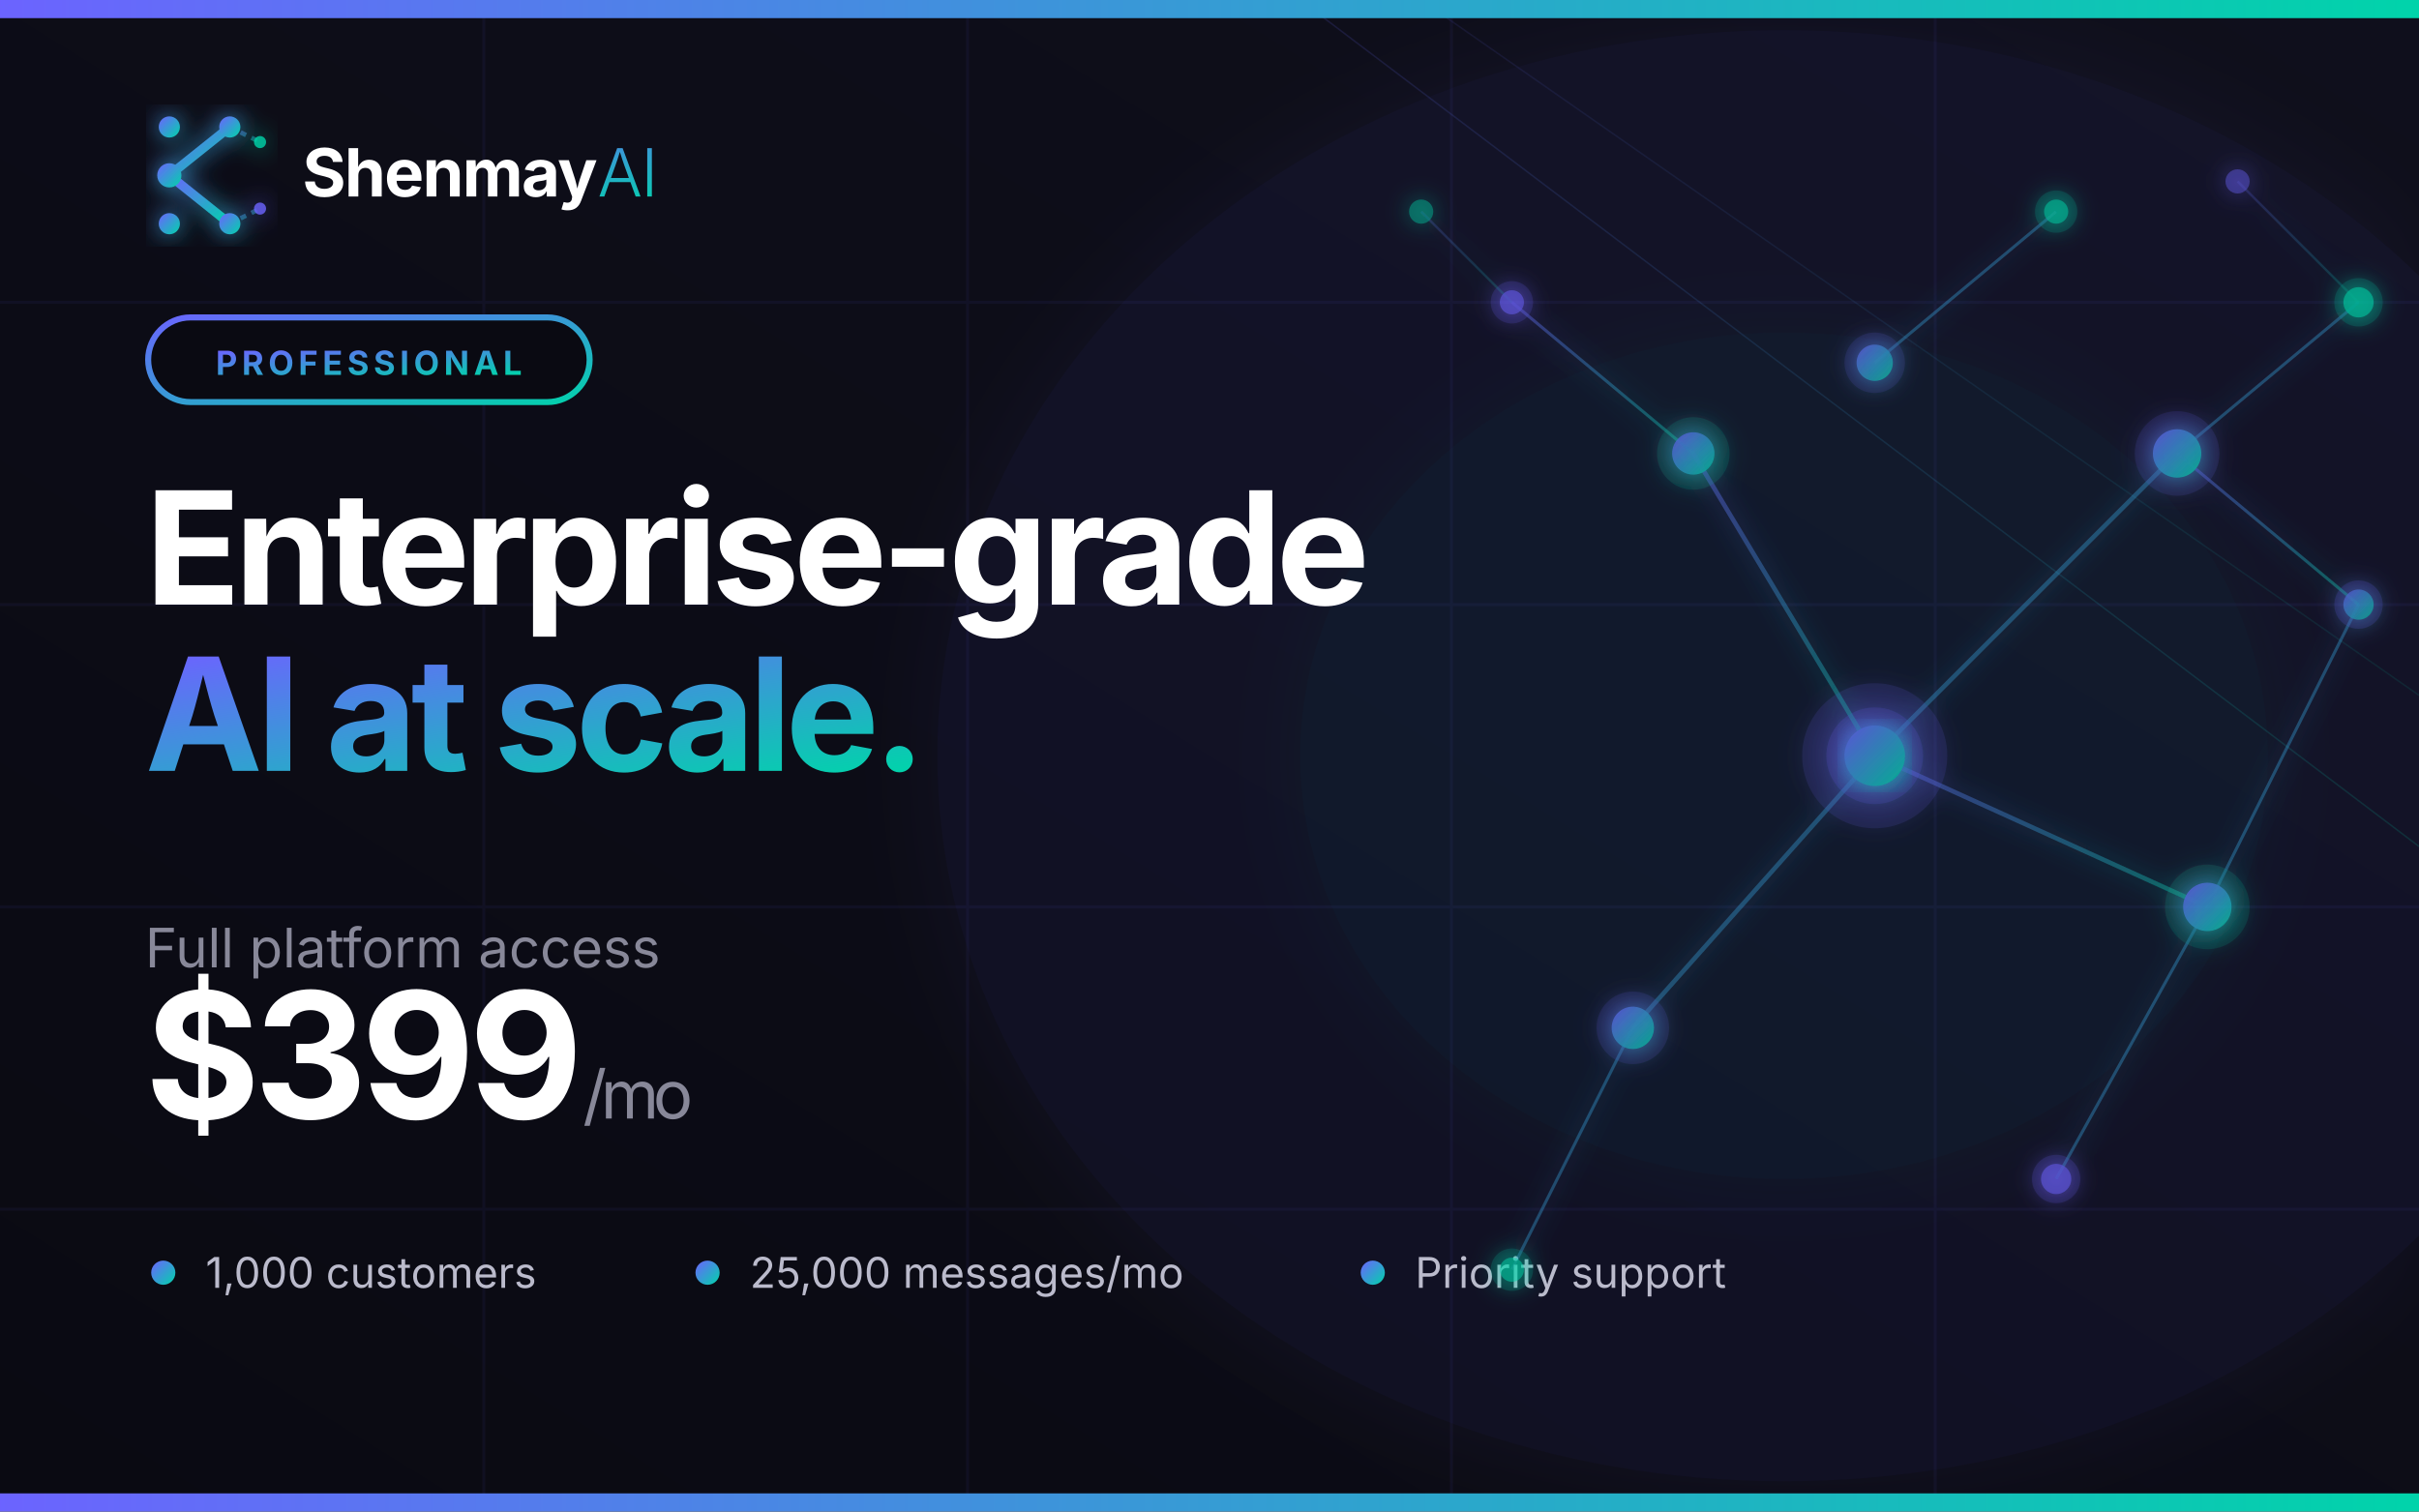
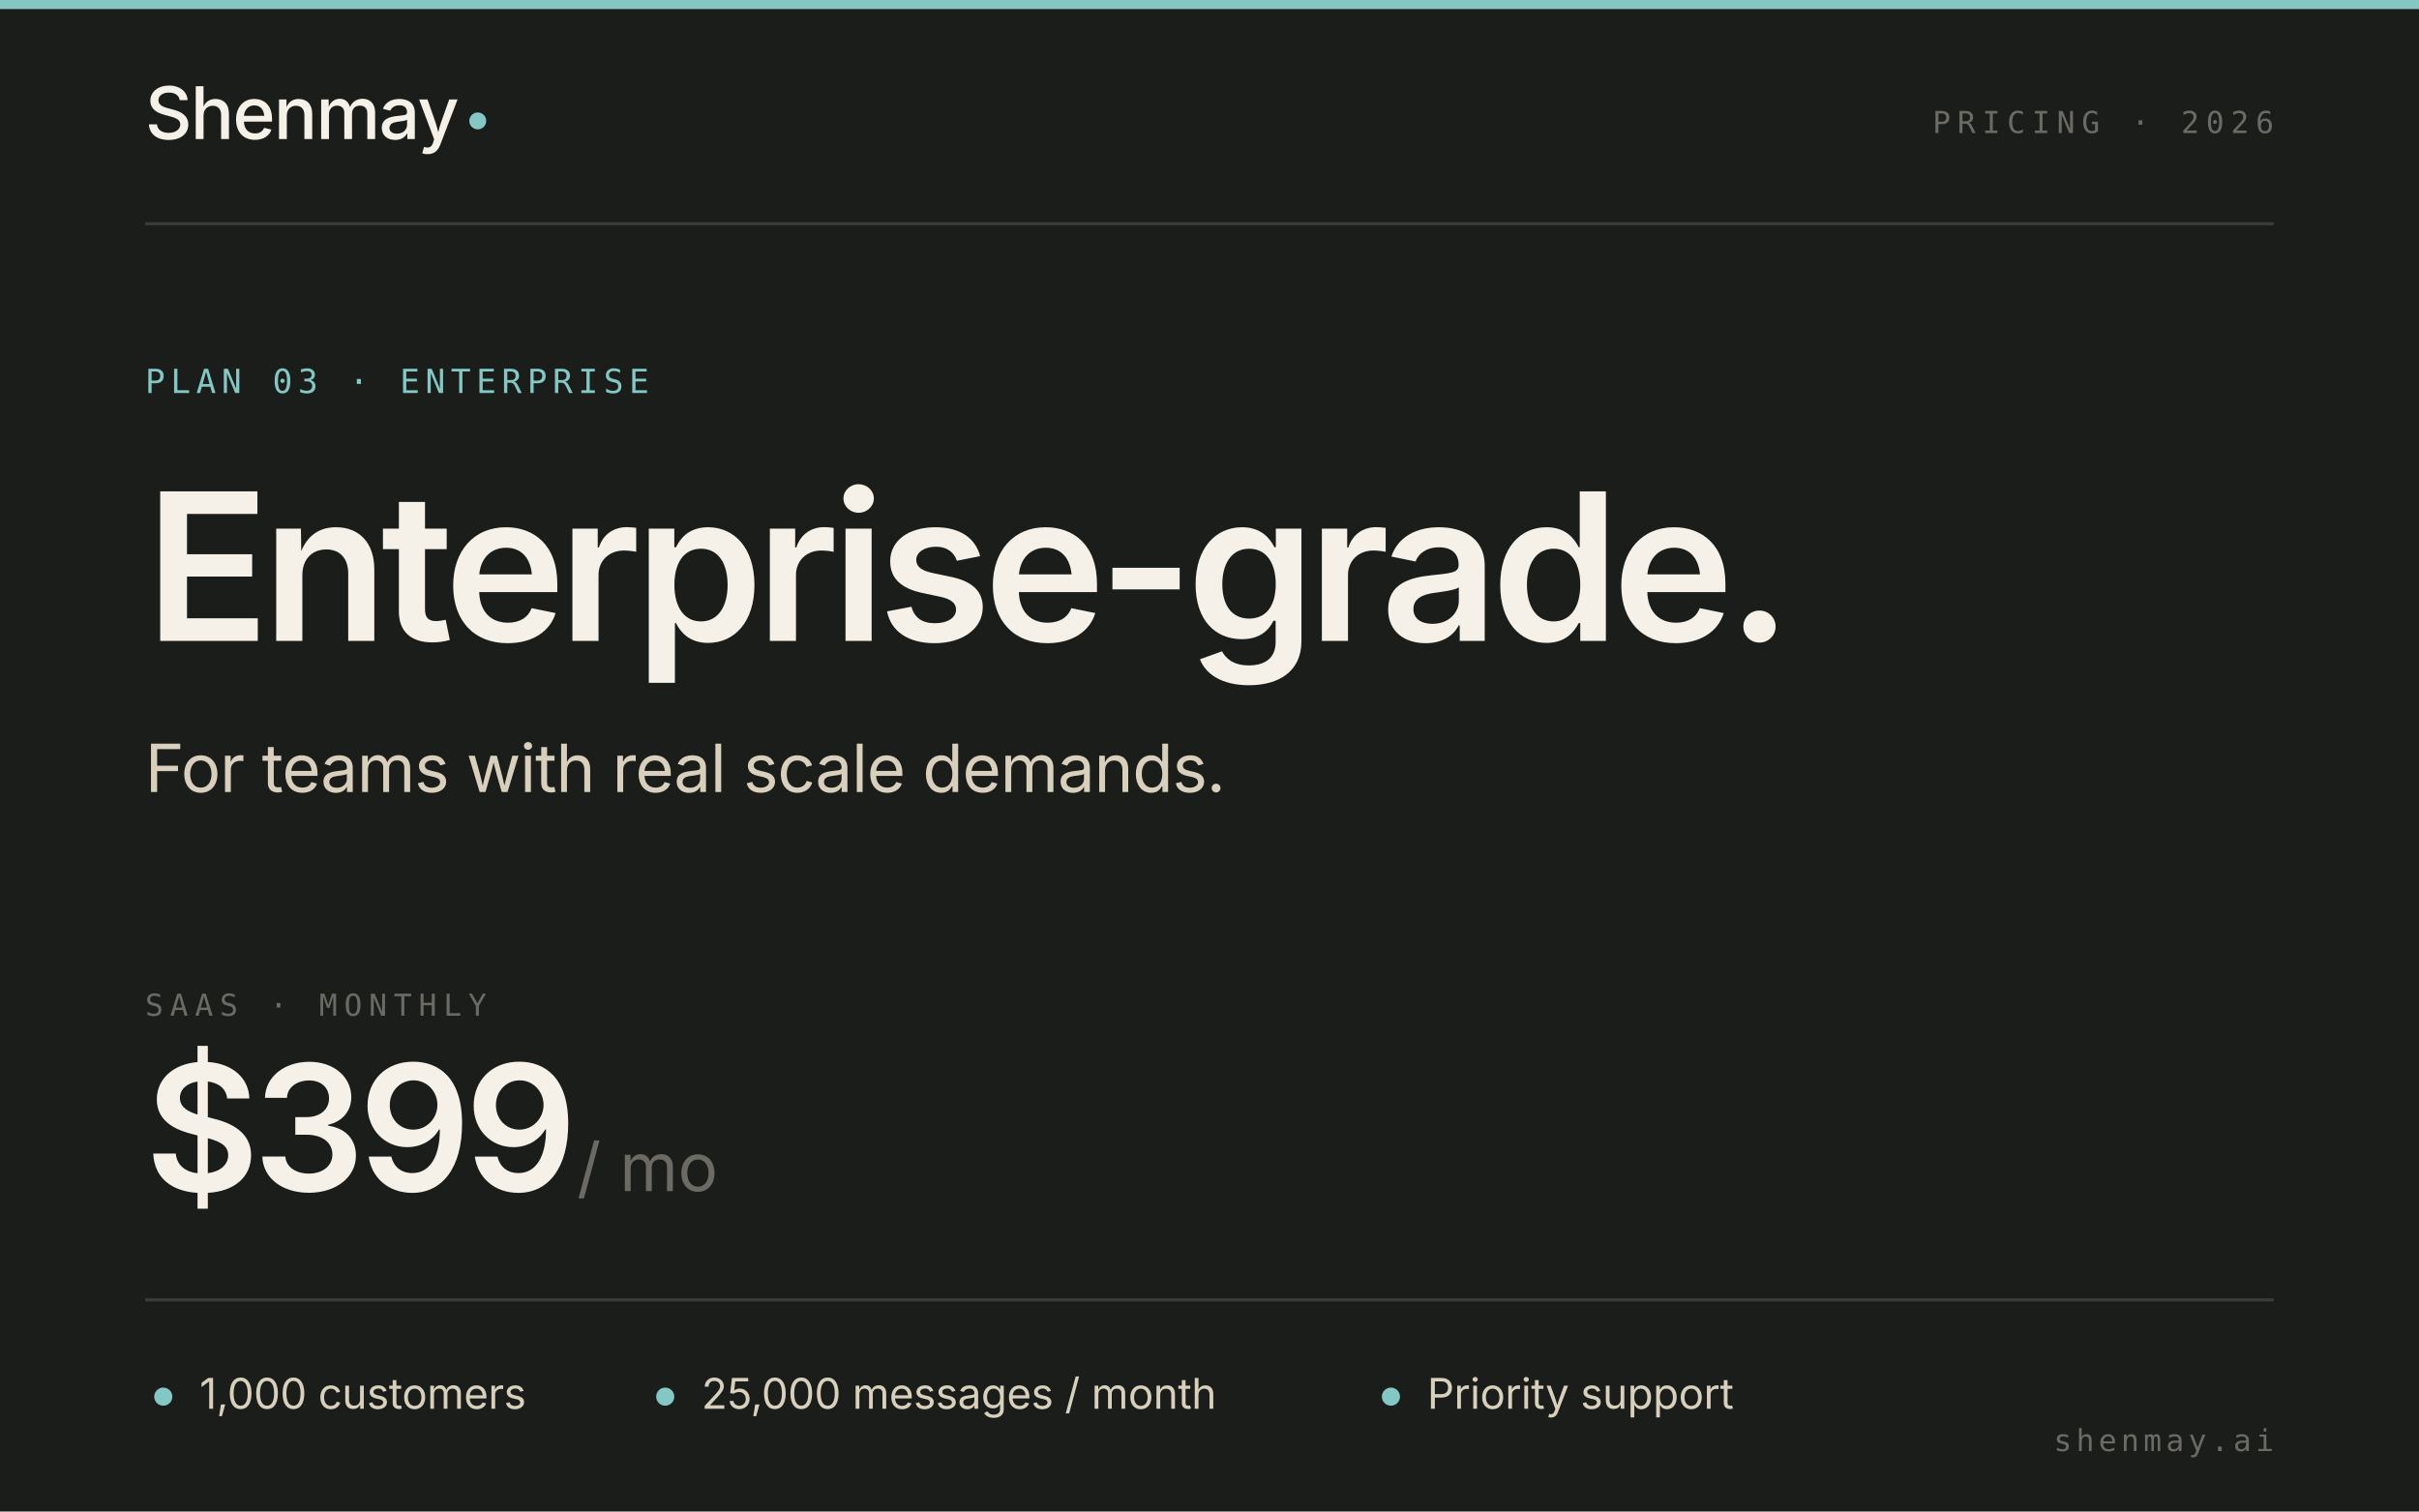
- <svg xmlns="http://www.w3.org/2000/svg" viewBox="0 0 800 500" width="800" height="500">
-   <defs>
-     <linearGradient id="bg" x1="0%" y1="100%" x2="100%" y2="0%">
-       <stop offset="0%" style="stop-color:#0a0a12" />
-       <stop offset="100%" style="stop-color:#0f0f1c" />
-     </linearGradient>
-     <linearGradient id="grad" x1="0%" y1="0%" x2="100%" y2="100%">
-       <stop offset="0%" style="stop-color:#6C63FF" />
-       <stop offset="100%" style="stop-color:#00D4AA" />
-     </linearGradient>
-     <linearGradient id="gradH" x1="0%" y1="0%" x2="100%" y2="0%">
-       <stop offset="0%" style="stop-color:#6C63FF" />
-       <stop offset="100%" style="stop-color:#00D4AA" />
-     </linearGradient>
-     <linearGradient id="gradFade" x1="0%" y1="0%" x2="100%" y2="100%">
-       <stop offset="0%" style="stop-color:#6C63FF;stop-opacity:0.5" />
-       <stop offset="100%" style="stop-color:#00D4AA;stop-opacity:0.5" />
-     </linearGradient>
-     <filter id="glow">
-       <feGaussianBlur stdDeviation="4" result="coloredBlur" />
-       <feMerge>
-         <feMergeNode in="coloredBlur" />
-         <feMergeNode in="SourceGraphic" />
-       </feMerge>
-     </filter>
-     <filter id="bigglow">
-       <feGaussianBlur stdDeviation="14" result="coloredBlur" />
-       <feMerge>
-         <feMergeNode in="coloredBlur" />
-         <feMergeNode in="SourceGraphic" />
-       </feMerge>
-     </filter>
-   </defs>
-   <rect width="800" height="500" fill="url(#bg)" />
-   <ellipse cx="590" cy="250" rx="280" ry="240" fill="#6C63FF" opacity="0.06" filter="url(#bigglow)" />
-   <ellipse cx="590" cy="250" rx="160" ry="140" fill="#00D4AA" opacity="0.04" filter="url(#bigglow)" />
-   <g opacity="0.06" stroke="#6C63FF" stroke-width="1">
-     <line x1="0" y1="100" x2="800" y2="100" />
-     <line x1="0" y1="200" x2="800" y2="200" />
-     <line x1="0" y1="300" x2="800" y2="300" />
-     <line x1="0" y1="400" x2="800" y2="400" />
-     <line x1="160" y1="0" x2="160" y2="500" />
-     <line x1="320" y1="0" x2="320" y2="500" />
-     <line x1="480" y1="0" x2="480" y2="500" />
-     <line x1="640" y1="0" x2="640" y2="500" />
+ <svg xmlns="http://www.w3.org/2000/svg" viewBox="0 0 800 500" width="800" height="500" role="img" aria-label="Shenmay — Professional plan">
+   <rect width="800" height="500" fill="#1A1D1A" />
+   <rect x="0" y="0" width="800" height="3" fill="#84C7C4" />
+   <g font-family="'Inter','Helvetica Neue',Arial,sans-serif">
+     <text x="48" y="46" font-size="24" font-weight="500" fill="#F5F1E8" letter-spacing="-0.5">Shenmay</text>
+     <circle cx="158" cy="40" r="2.8" fill="#84C7C4" />
+     <text x="752" y="44" font-family="ui-monospace, Menlo, monospace" font-size="10" font-weight="400" fill="#6B6B64" letter-spacing="2.2" text-anchor="end">PRICING · 2026</text>
  </g>
-   <line x1="430" y1="0" x2="800" y2="280" stroke="url(#gradFade)" stroke-width="0.5" opacity="0.3" />
-   <line x1="470" y1="0" x2="800" y2="230" stroke="url(#gradFade)" stroke-width="0.5" opacity="0.2" />
-   <rect x="0" y="0" width="800" height="6" fill="url(#gradH)" />
-   <g transform="translate(48, 36)" filter="url(#glow)">
-     <line x1="8" y1="6" x2="8" y2="38" stroke="url(#grad)" stroke-width="3" stroke-linecap="round" />
-     <line x1="8" y1="22" x2="28" y2="6" stroke="url(#grad)" stroke-width="3" stroke-linecap="round" />
-     <line x1="8" y1="22" x2="28" y2="38" stroke="url(#grad)" stroke-width="3" stroke-linecap="round" />
-     <line x1="28" y1="6" x2="38" y2="11" stroke="url(#gradFade)" stroke-width="1.5" stroke-dasharray="2,2" />
-     <line x1="28" y1="38" x2="38" y2="33" stroke="url(#gradFade)" stroke-width="1.5" stroke-dasharray="2,2" />
-     <circle cx="8" cy="6" r="3.5" fill="url(#grad)" />
-     <circle cx="8" cy="22" r="4" fill="url(#grad)" />
-     <circle cx="8" cy="38" r="3.5" fill="url(#grad)" />
-     <circle cx="28" cy="6" r="3.5" fill="url(#grad)" />
-     <circle cx="28" cy="38" r="3.5" fill="url(#grad)" />
-     <circle cx="38" cy="11" r="2" fill="#00D4AA" opacity="0.8" />
-     <circle cx="38" cy="33" r="2" fill="#6C63FF" opacity="0.8" />
+   <line x1="48" y1="74" x2="752" y2="74" stroke="#3A3D39" stroke-width="1" />
+   <text x="48" y="130" font-family="ui-monospace, Menlo, monospace" font-size="11" font-weight="500" fill="#84C7C4" letter-spacing="1.8">PLAN 03 · ENTERPRISE</text>
+   <g font-family="'Inter','Helvetica Neue',Arial,sans-serif">
+     <text x="48" y="212" font-size="68" font-weight="600" fill="#F5F1E8" letter-spacing="-2.4">Enterprise-grade.</text>
+     <text x="48" y="262" font-size="22" font-weight="400" fill="#D8D0BD" letter-spacing="-0.3">For teams with real scale demands.</text>
  </g>
-   <text x="100" y="65" font-family="'Inter','Helvetica Neue',Arial,sans-serif" font-size="22" font-weight="700" fill="#FFFFFF" letter-spacing="-0.5">Shenmay<tspan font-weight="300" fill="url(#grad)">AI</tspan>
-   </text>
-   <rect x="48" y="104" width="148" height="30" rx="15" fill="url(#grad)" />
-   <rect x="50" y="106" width="144" height="26" rx="13" fill="#0a0a12" />
-   <text x="122" y="124" text-anchor="middle" font-family="'Inter','Helvetica Neue',Arial,sans-serif" font-size="11" font-weight="700" fill="url(#grad)" letter-spacing="1.5">PROFESSIONAL</text>
-   <text x="48" y="200" font-family="'Inter','Helvetica Neue',Arial,sans-serif" font-size="52" font-weight="700" fill="#FFFFFF" letter-spacing="-2">Enterprise-grade</text>
-   <text x="48" y="255" font-family="'Inter','Helvetica Neue',Arial,sans-serif" font-size="52" font-weight="700" fill="url(#grad)" letter-spacing="-2">AI at scale.</text>
-   <text x="48" y="320" font-family="'Inter','Helvetica Neue',Arial,sans-serif" font-size="18" font-weight="400" fill="#888899">Full platform access</text>
-   <text x="48" y="370" font-family="'Inter','Helvetica Neue',Arial,sans-serif" font-size="58" font-weight="700" fill="#FFFFFF" letter-spacing="-2">$399<tspan font-size="22" font-weight="400" fill="#888899">/mo</tspan>
-   </text>
-   <g transform="translate(48, 415)">
-     <circle cx="6" cy="6" r="4" fill="url(#grad)" />
-     <text x="20" y="11" font-family="'Inter','Helvetica Neue',Arial,sans-serif" font-size="14" fill="#BBBBCC">1,000 customers</text>
-     <circle cx="186" cy="6" r="4" fill="url(#grad)" />
-     <text x="200" y="11" font-family="'Inter','Helvetica Neue',Arial,sans-serif" font-size="14" fill="#BBBBCC">25,000 messages/mo</text>
-     <circle cx="406" cy="6" r="4" fill="url(#grad)" />
-     <text x="420" y="11" font-family="'Inter','Helvetica Neue',Arial,sans-serif" font-size="14" fill="#BBBBCC">Priority support</text>
+   <g font-family="'Inter','Helvetica Neue',Arial,sans-serif">
+     <text x="48" y="336" font-family="ui-monospace, Menlo, monospace" font-size="10" font-weight="500" fill="#6B6B64" letter-spacing="2.2">SAAS · MONTHLY</text>
+     <text x="48" y="394" font-size="58" font-weight="600" fill="#F5F1E8" letter-spacing="-2">$399<tspan font-size="22" font-weight="400" fill="#6B6B64" letter-spacing="0"> / mo</tspan>
+     </text>
  </g>
-   <g transform="translate(440, 20)" opacity="0.8" filter="url(#glow)">
-     <line x1="180" y1="230" x2="280" y2="130" stroke="url(#gradFade)" stroke-width="1.5" />
-     <line x1="180" y1="230" x2="290" y2="280" stroke="url(#gradFade)" stroke-width="1.5" />
-     <line x1="180" y1="230" x2="100" y2="320" stroke="url(#gradFade)" stroke-width="1.5" />
-     <line x1="180" y1="230" x2="120" y2="130" stroke="url(#gradFade)" stroke-width="1.5" />
-     <line x1="180" y1="230" x2="180" y2="100" stroke="url(#gradFade)" stroke-width="1.5" />
-     <line x1="280" y1="130" x2="340" y2="80" stroke="url(#gradFade)" stroke-width="1" />
-     <line x1="280" y1="130" x2="340" y2="180" stroke="url(#gradFade)" stroke-width="1" />
-     <line x1="290" y1="280" x2="340" y2="180" stroke="url(#gradFade)" stroke-width="1" />
-     <line x1="290" y1="280" x2="240" y2="370" stroke="url(#gradFade)" stroke-width="1" />
-     <line x1="100" y1="320" x2="60" y2="400" stroke="url(#gradFade)" stroke-width="1" />
-     <line x1="120" y1="130" x2="60" y2="80" stroke="url(#gradFade)" stroke-width="1" />
-     <line x1="180" y1="100" x2="240" y2="50" stroke="url(#gradFade)" stroke-width="1" />
-     <line x1="340" y1="80" x2="300" y2="40" stroke="url(#gradFade)" stroke-width="0.8" opacity="0.5" />
-     <line x1="60" y1="80" x2="30" y2="50" stroke="url(#gradFade)" stroke-width="0.8" opacity="0.5" />
-     <circle cx="180" cy="230" r="24" fill="#6C63FF" opacity="0.15" />
-     <circle cx="180" cy="230" r="16" fill="#6C63FF" opacity="0.2" />
-     <circle cx="180" cy="230" r="10" fill="url(#grad)" filter="url(#glow)" />
-     <circle cx="280" cy="130" r="14" fill="#6C63FF" opacity="0.15" />
-     <circle cx="280" cy="130" r="8" fill="url(#grad)" opacity="0.95" />
-     <circle cx="290" cy="280" r="14" fill="#00D4AA" opacity="0.15" />
-     <circle cx="290" cy="280" r="8" fill="url(#grad)" opacity="0.95" />
-     <circle cx="100" cy="320" r="12" fill="#6C63FF" opacity="0.15" />
-     <circle cx="100" cy="320" r="7" fill="url(#grad)" opacity="0.9" />
-     <circle cx="120" cy="130" r="12" fill="#00D4AA" opacity="0.15" />
-     <circle cx="120" cy="130" r="7" fill="url(#grad)" opacity="0.9" />
-     <circle cx="180" cy="100" r="10" fill="#6C63FF" opacity="0.15" />
-     <circle cx="180" cy="100" r="6" fill="url(#grad)" opacity="0.85" />
-     <circle cx="340" cy="80" r="8" fill="#00D4AA" opacity="0.2" />
-     <circle cx="340" cy="80" r="5" fill="#00D4AA" opacity="0.8" />
-     <circle cx="340" cy="180" r="8" fill="#6C63FF" opacity="0.2" />
-     <circle cx="340" cy="180" r="5" fill="url(#grad)" opacity="0.8" />
-     <circle cx="240" cy="370" r="8" fill="#6C63FF" opacity="0.2" />
-     <circle cx="240" cy="370" r="5" fill="#6C63FF" opacity="0.7" />
-     <circle cx="60" cy="400" r="7" fill="#00D4AA" opacity="0.2" />
-     <circle cx="60" cy="400" r="4" fill="#00D4AA" opacity="0.7" />
-     <circle cx="60" cy="80" r="7" fill="#6C63FF" opacity="0.2" />
-     <circle cx="60" cy="80" r="4" fill="#6C63FF" opacity="0.7" />
-     <circle cx="240" cy="50" r="7" fill="#00D4AA" opacity="0.2" />
-     <circle cx="240" cy="50" r="4" fill="#00D4AA" opacity="0.7" />
-     <circle cx="300" cy="40" r="4" fill="#6C63FF" opacity="0.5" />
-     <circle cx="30" cy="50" r="4" fill="#00D4AA" opacity="0.5" />
+   <line x1="48" y1="430" x2="752" y2="430" stroke="#3A3D39" stroke-width="1" />
+   <g font-family="'Inter','Helvetica Neue',Arial,sans-serif" font-size="14" font-weight="400" fill="#D8D0BD">
+     <circle cx="54" cy="462" r="3" fill="#84C7C4" />
+     <text x="66" y="466" letter-spacing="-0.1">1,000 customers</text>
+     <circle cx="220" cy="462" r="3" fill="#84C7C4" />
+     <text x="232" y="466" letter-spacing="-0.1">25,000 messages / month</text>
+     <circle cx="460" cy="462" r="3" fill="#84C7C4" />
+     <text x="472" y="466" letter-spacing="-0.1">Priority support</text>
  </g>
-   <rect x="0" y="494" width="800" height="6" fill="url(#gradH)" />
+   <text x="752" y="480" font-family="ui-monospace, Menlo, monospace" font-size="10" font-weight="400" fill="#6B6B64" letter-spacing="1.4" text-anchor="end">shenmay.ai</text>
</svg>
